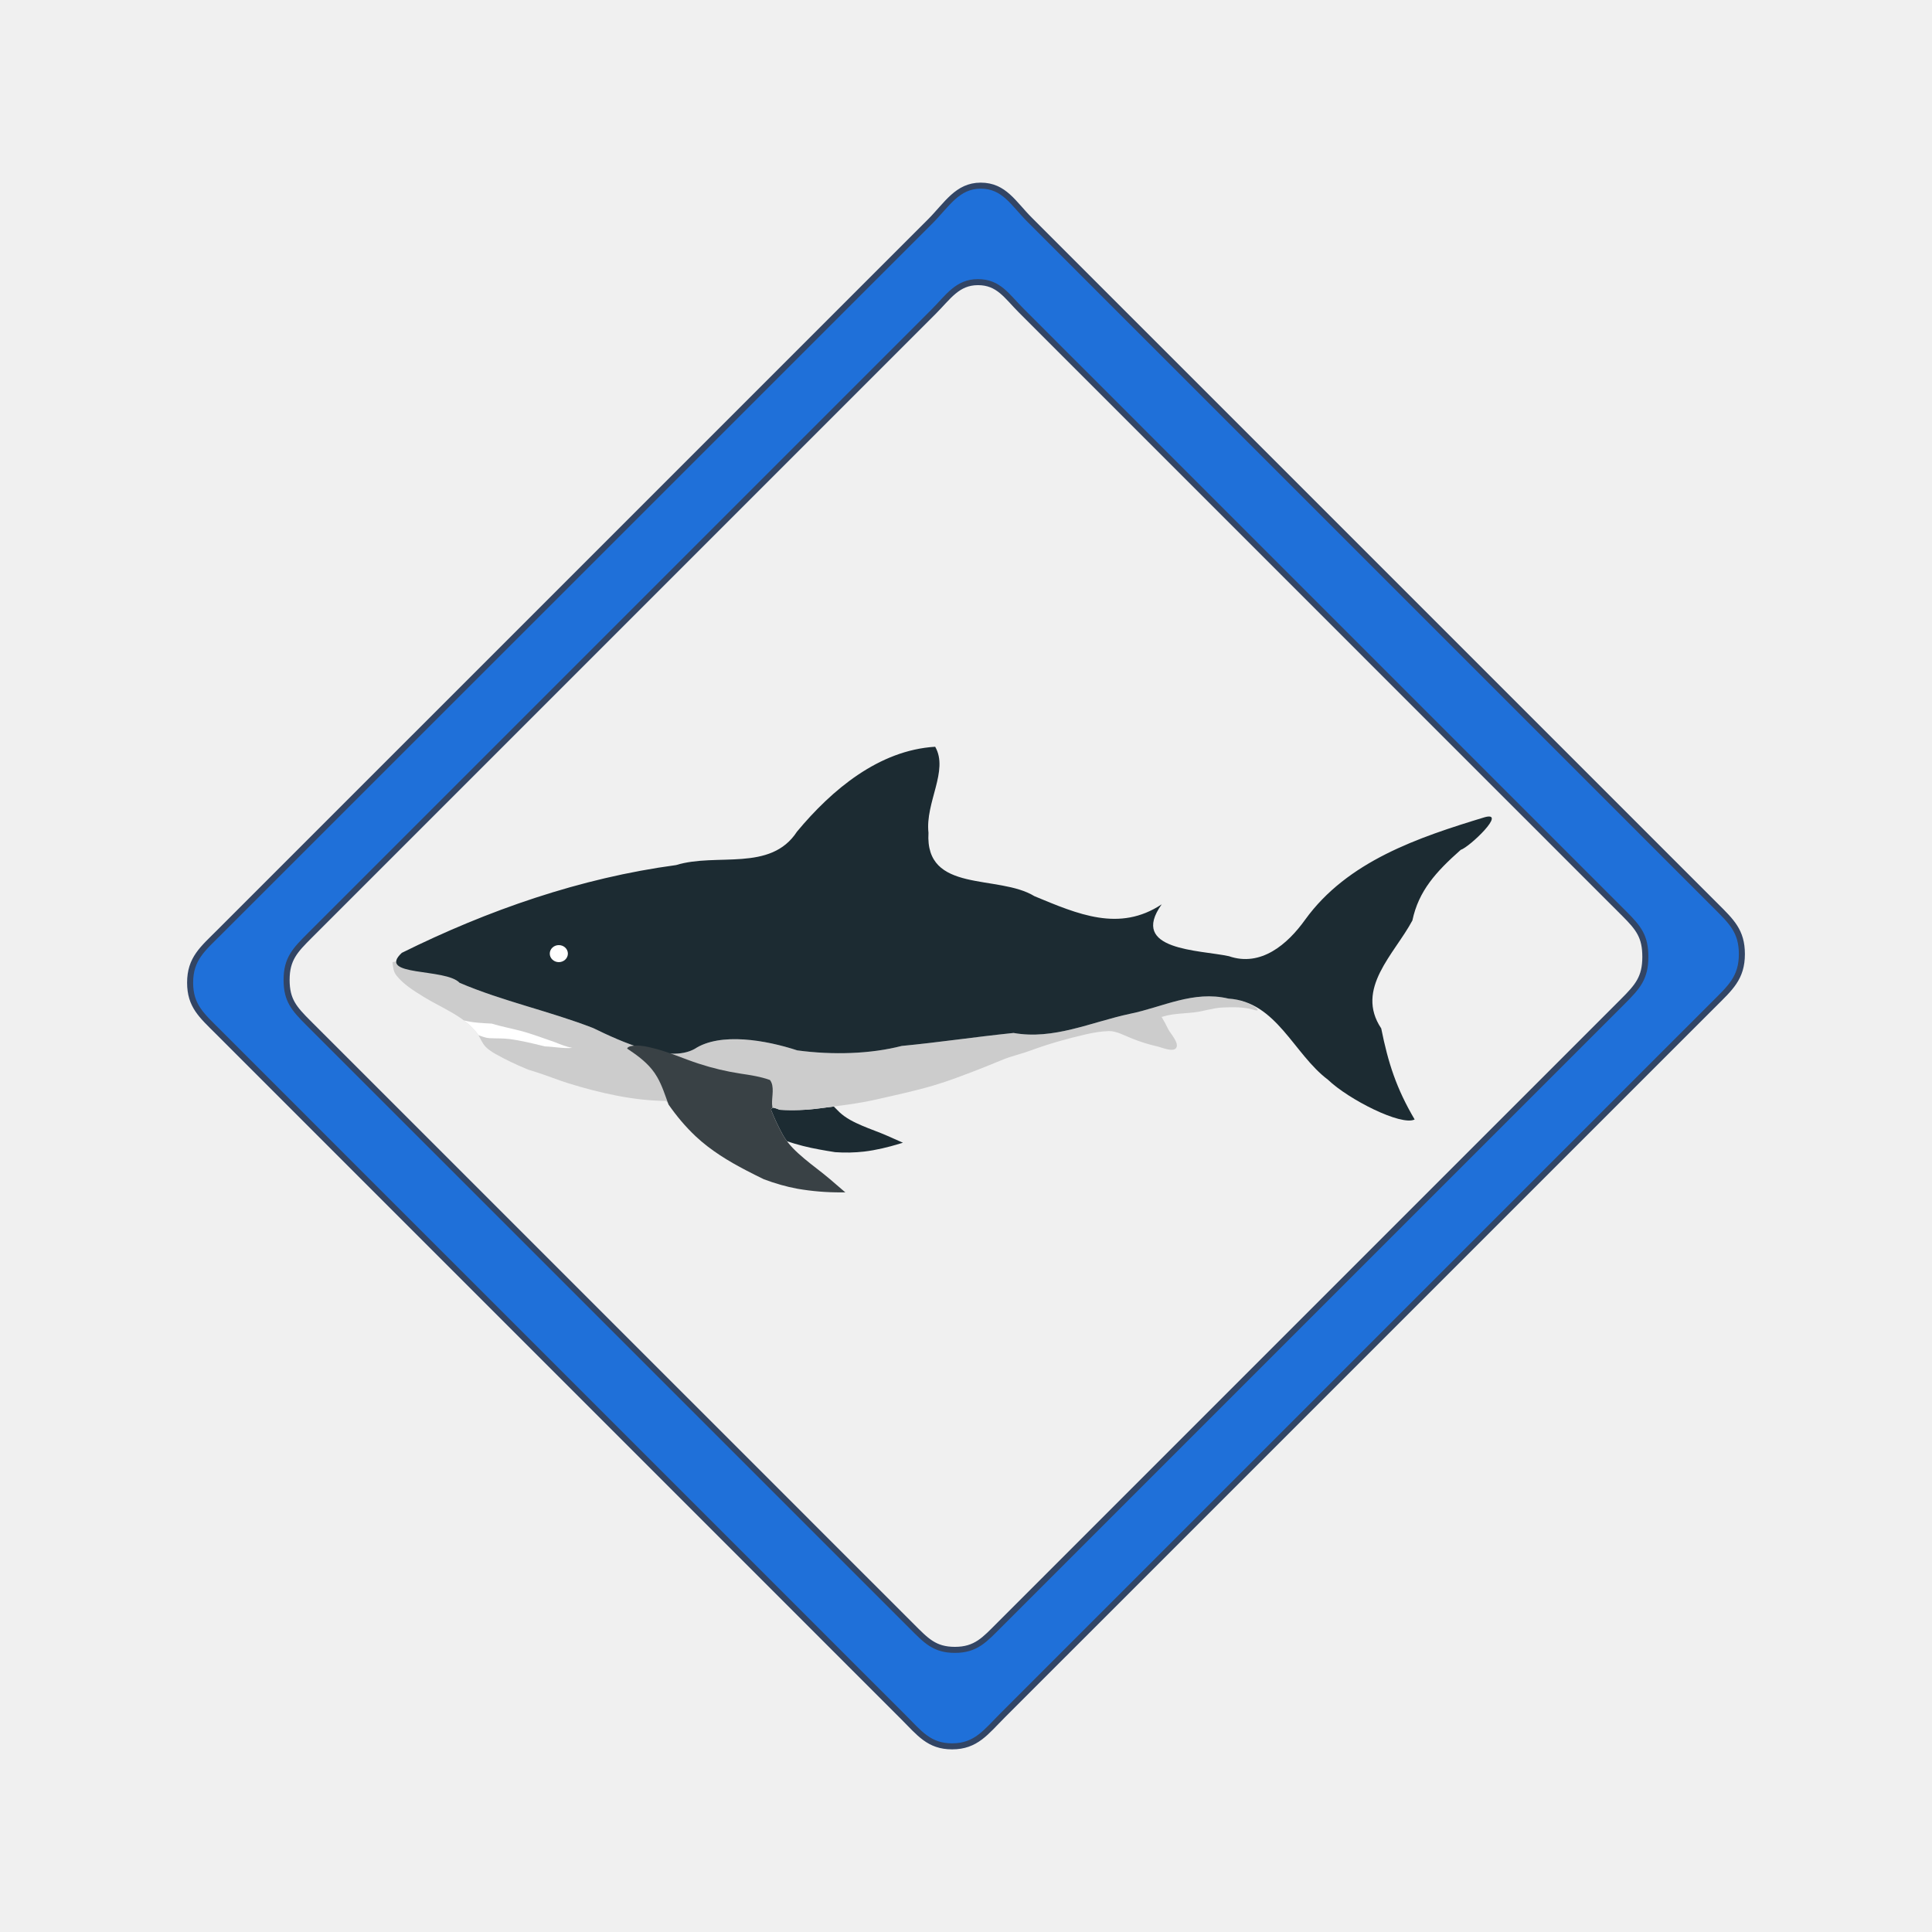
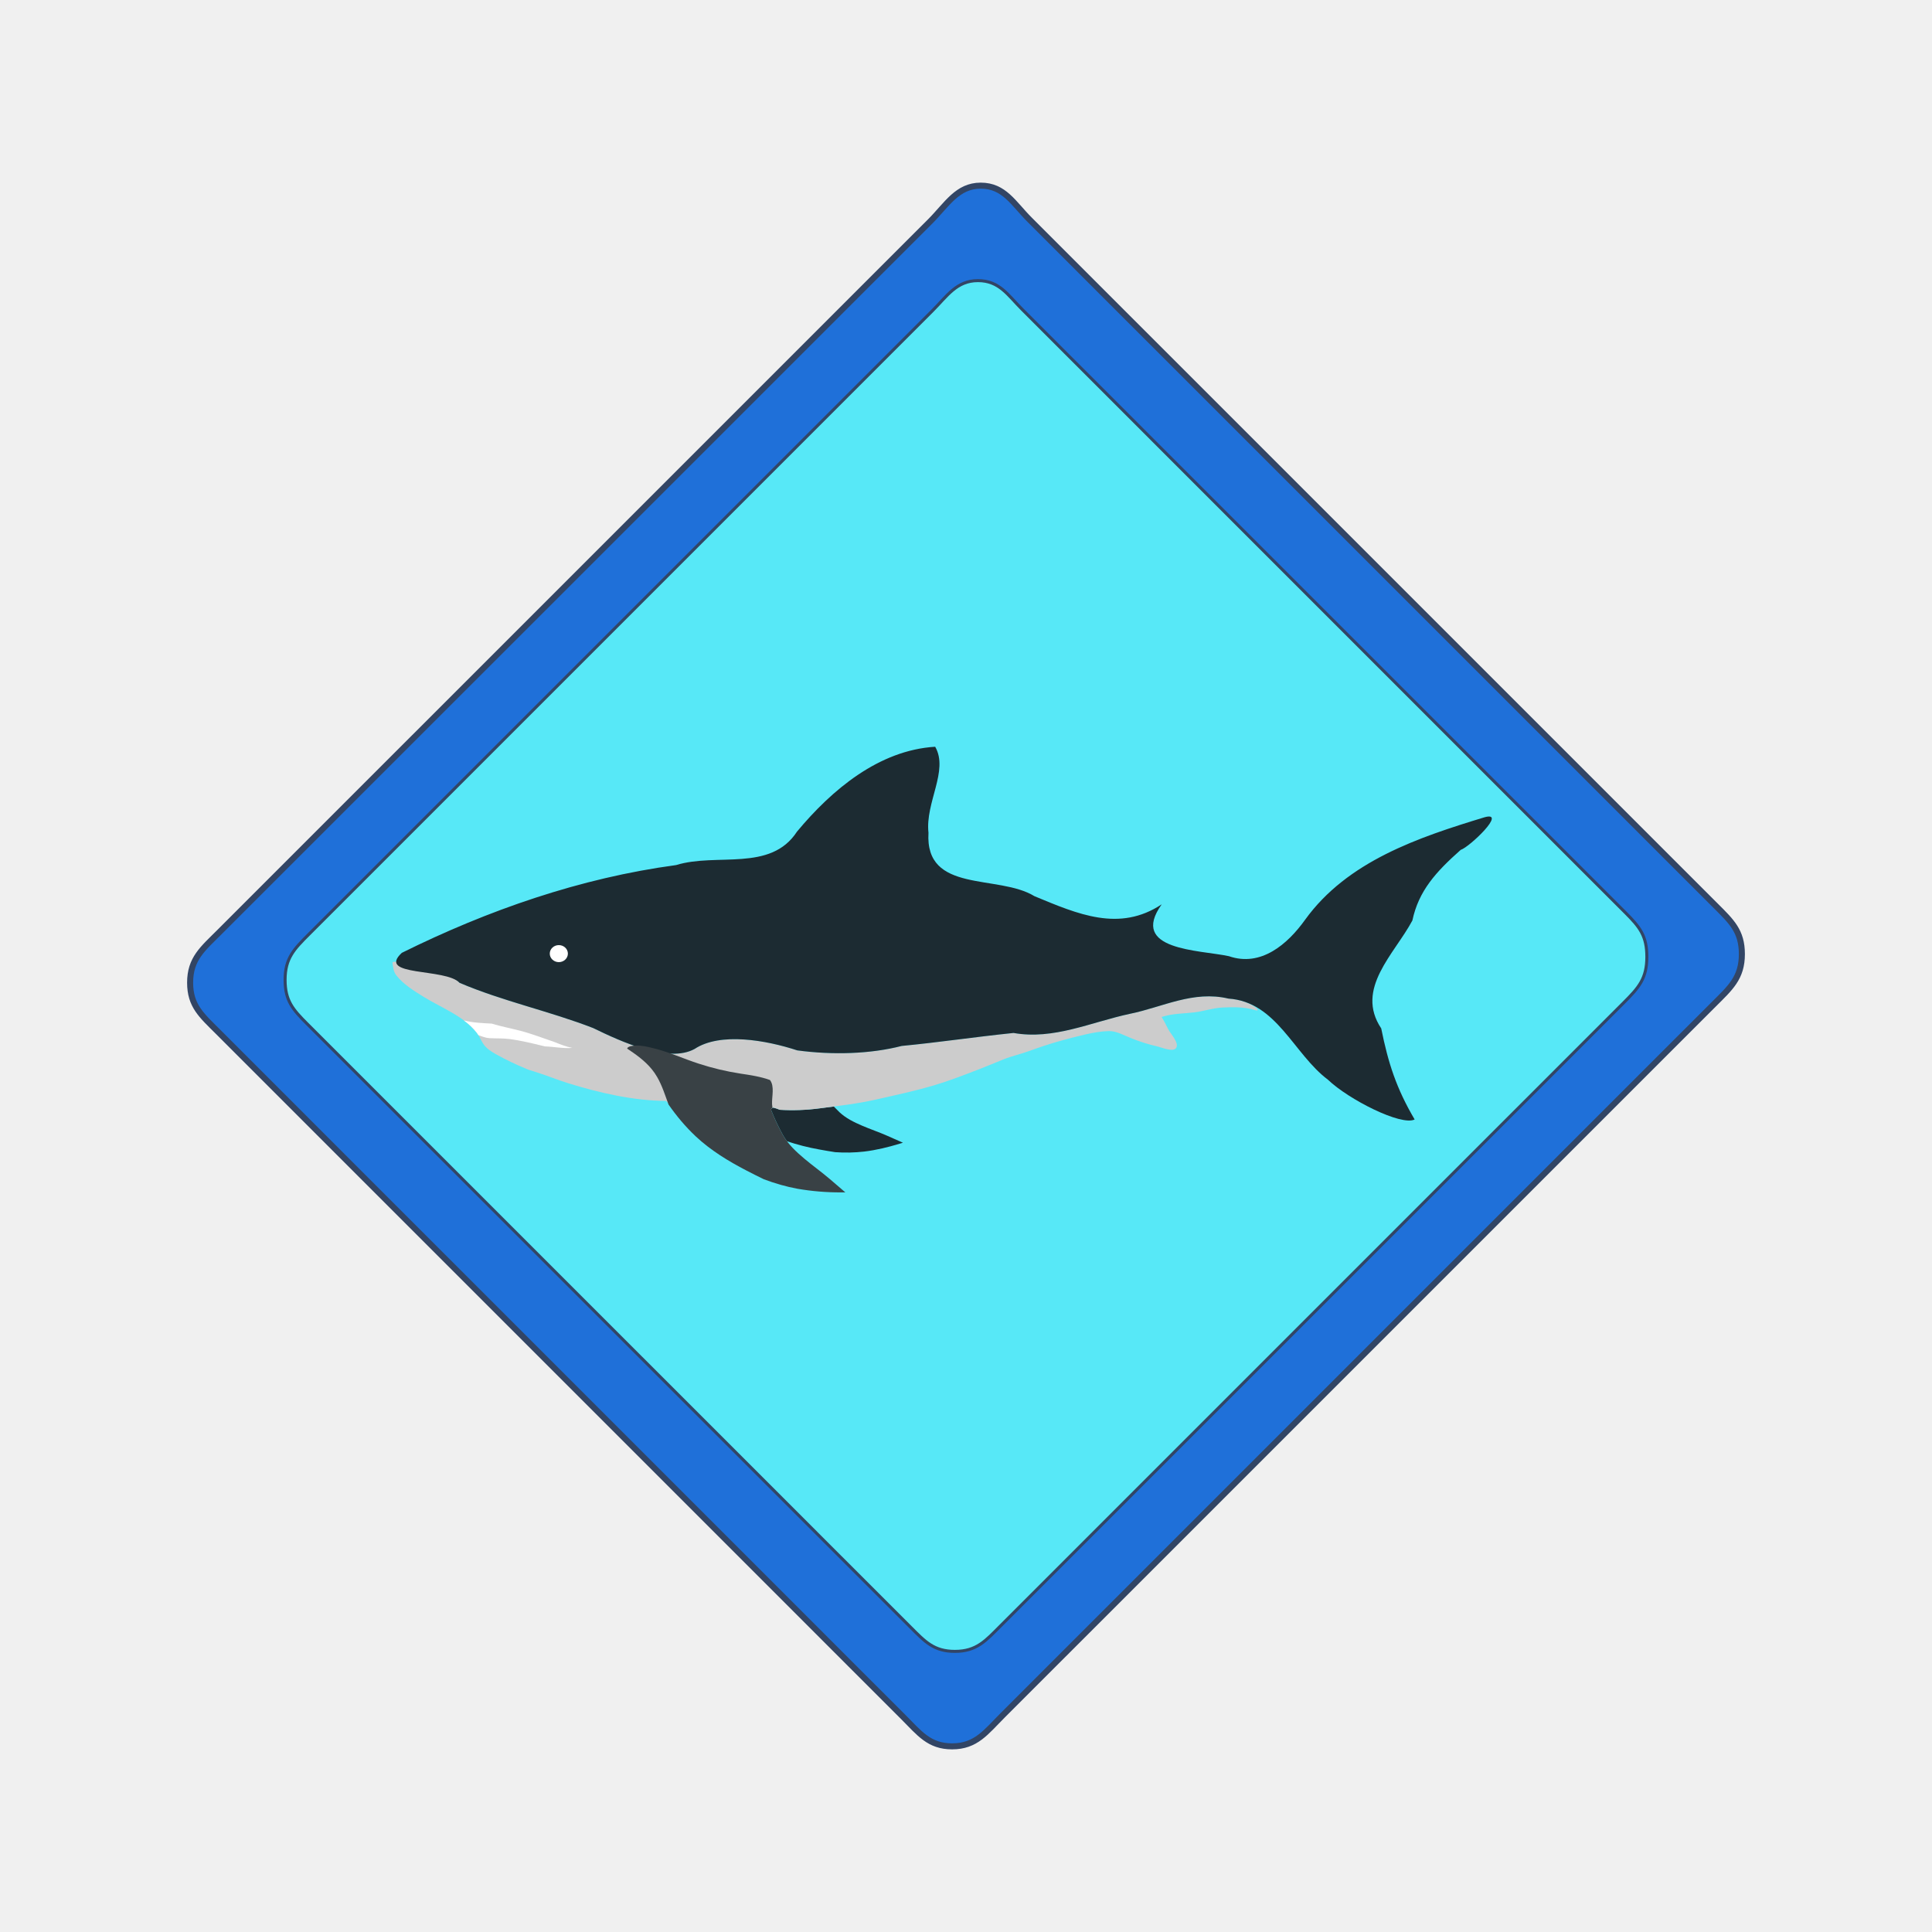
<svg xmlns="http://www.w3.org/2000/svg" xml:space="preserve" fill-rule="evenodd" clip-rule="evenodd" viewBox="0 0 64 64">
-   <g id="grey">
-     <path fill="#1c2b32" d="M25.588 36.699a.065.065 0 0 1 .035-.006c.072.017.14.043.207.07.437.026.883.011 1.308-.046l.483-.062c.061.064.123.127.187.188.215.201.478.329.744.444.279.12.566.216.844.339.172.076.343.153.515.228l-.104.031c-.385.118-.78.214-1.18.262a5.223 5.223 0 0 1-.961.02c-.177-.026-.353-.058-.53-.09a7.49 7.49 0 0 1-1.065-.271 1.941 1.941 0 0 1-.128-.192 7.109 7.109 0 0 1-.398-.842c-.011-.027.015-.059.043-.073Z" />
-     <path fill="#ccc" d="M40.695 33.08c.737.048 1.177.474.867.379-.345-.106-.706-.1-1.062-.084-.324.015-.618.123-.936.161-.327.039-.657.036-.977.122l-.107.03c.079.13.151.265.22.408.067.137.383.466.256.626-.109.139-.489-.031-.63-.061a5.453 5.453 0 0 1-.837-.263c-.232-.089-.504-.249-.757-.242-.25.007-.509.05-.752.106-.631.144-1.244.317-1.852.542-.291.108-.599.174-.886.289-.284.115-.565.233-.85.343-.485.186-.962.373-1.462.52-.623.184-1.261.32-1.894.464-.632.144-1.258.213-1.898.297a6.864 6.864 0 0 1-1.308.046 1.44 1.44 0 0 0-.207-.07c-.035-.008-.094.041-.078.079.119.287-3.193.126-3.481-.302-1.093-.009-2.2-.266-3.227-.582-.379-.117-.745-.271-1.123-.387a50.125 50.125 0 0 1-.202-.063l-.078-.032a9.247 9.247 0 0 1-1.013-.488c-.159-.091-.309-.186-.412-.34-.08-.118-.125-.25-.213-.364-.431-.556-1.178-.831-1.76-1.191-.323-.2-.671-.412-.908-.714-.098-.125-.107-.278-.128-.425.063-.125 1.767.177 2.225.674 1.436.612 2.975.935 4.423 1.497.948.462 2.496 1.168 3.361.693.851-.562 2.371-.291 3.401.047 1.179.159 2.425.12 3.461-.147 1.234-.118 2.346-.289 3.704-.43 1.328.237 2.568-.36 3.864-.636 1.083-.222 2.091-.778 3.256-.502Z" />
-     <path fill="#1c2b32" fill-rule="nonzero" d="M49.178 27.073c-2.191.666-4.544 1.454-5.944 3.394-.582.813-1.464 1.574-2.524 1.208-.971-.211-3.321-.183-2.227-1.718-1.403.93-2.778.326-4.214-.269-1.202-.739-3.633-.077-3.512-2.101-.112-1.005.677-2.057.222-2.85-1.865.114-3.422 1.423-4.577 2.811-.879 1.35-2.658.692-4.006 1.109-3.168.426-6.234 1.494-9.085 2.907-.854.793 1.456.497 1.914.994 1.436.612 2.975.935 4.423 1.497.948.462 2.496 1.168 3.361.693.851-.562 2.371-.291 3.401.047 1.179.159 2.425.12 3.461-.147 1.234-.118 2.346-.289 3.704-.43 1.328.237 2.568-.36 3.864-.636 1.083-.222 2.091-.778 3.256-.502 1.596.105 2.16 1.837 3.295 2.687.682.655 2.428 1.539 2.872 1.317-.602-1.023-.875-1.86-1.107-3.016-.878-1.317.438-2.462 1.032-3.576.208-.984.782-1.612 1.601-2.339.295-.094 1.548-1.293.79-1.08Z" />
-     <path fill="#394145" fill-rule="nonzero" d="M26.641 38.379c-.266-.225-.522-.462-.698-.765a7.109 7.109 0 0 1-.398-.842c-.011-.026.015-.058.043-.072a1.29 1.29 0 0 1-.013-.125c-.011-.246.091-.59-.069-.798-.309-.112-.637-.162-.968-.211a8.67 8.67 0 0 1-1.392-.331c-.498-.161-.977-.383-1.487-.508-.192-.048-.4-.1-.599-.092-.079.004-.262.017-.286.1.303.202.59.407.816.683.068.083.129.171.184.268.164.286.259.598.372.903.266.381.555.729.907 1.06.485.455 1.082.82 1.672 1.125.191.099.383.197.578.29.364.137.737.246 1.115.315a8.24 8.24 0 0 0 1.454.12l.132.001c-.172-.145-.342-.293-.512-.44-.277-.237-.573-.446-.851-.681Z" />
-   </g>
  <g id="blue">
    <path fill="#1f70d9" fill-rule="nonzero" stroke="#324565" stroke-width="0.2px" d="M32.488 6.15c-.778 0-1.12.63-1.68 1.191l-1.681 1.68-10.085 10.085-6.724 6.723-5.042 5.042c-.56.56-.978.888-.978 1.681 0 .764.378 1.081.919 1.621l4.864 4.865 6.487 6.486 8.108 8.108 1.621 1.622 1.622 1.621c.54.541.857.975 1.621.975.793 0 1.121-.474 1.681-1.034l1.681-1.681 1.681-1.68 18.489-18.489 1.681-1.68c.56-.56.949-.889.949-1.681 0-.764-.349-1.081-.89-1.622l-1.622-1.621-1.621-1.622-14.594-14.594-1.622-1.621-3.243-3.244c-.541-.54-.843-1.131-1.622-1.131Zm-.092 3.196c.685 0 .952.461 1.428.937l1.427 1.428 1.428 1.427 1.427 1.428 5.71 5.71 5.71 5.711 1.428 1.427 1.427 1.428 1.428 1.427c.476.476.695.755.695 1.428 0 .695-.251.983-.743 1.475l-2.95 2.951-1.476 1.475L37.533 49.4l-2.95 2.951-1.476 1.475c-.491.492-.779.828-1.475.828-.673 0-.952-.305-1.427-.78l-2.856-2.855-1.427-1.428-5.711-5.71-5.71-5.71-4.283-4.282c-.476-.476-.724-.755-.724-1.428 0-.695.28-.983.772-1.475l20.655-20.655c.492-.492.791-.985 1.475-.985Z" />
+     <path fill="#57e8f7" d="M32.396 9.346c.685 0 .952.461 1.428.937l1.427 1.428 1.428 1.427 1.427 1.428 5.71 5.71 5.71 5.711 1.428 1.427 1.427 1.428 1.428 1.427c.476.476.695.755.695 1.428 0 .695-.251.983-.743 1.475l-2.95 2.951-1.476 1.475L37.533 49.4l-2.95 2.951-1.476 1.475c-.491.492-.779.828-1.475.828-.673 0-.952-.305-1.427-.78l-2.856-2.855-1.427-1.428-5.711-5.71-5.71-5.71-4.283-4.282c-.476-.476-.724-.755-.724-1.428 0-.695.28-.983.772-1.475l20.655-20.655c.492-.492.791-.985 1.475-.985Z" />
+   </g>
+   <g id="grey">
+     <path fill="#1c2b32" d="M25.588 36.699a.07.07 0 0 1 .035-.006c.072.017.14.043.207.07.437.026.883.011 1.308-.046l.483-.062c.061.064.123.127.187.188.215.201.478.329.744.444.279.12.566.216.844.339.172.076.343.153.515.228l-.104.031c-.385.118-.78.214-1.18.262a5.23 5.23 0 0 1-.961.02c-.177-.026-.353-.058-.53-.09a7.52 7.52 0 0 1-1.065-.271 2.066 2.066 0 0 1-.128-.192 7.109 7.109 0 0 1-.398-.842c-.011-.027.015-.059.043-.073Z" />
+     <path fill="#ccc" d="M40.695 33.08c.737.048 1.177.474.867.379-.345-.106-.706-.1-1.062-.084-.324.015-.618.123-.936.161-.327.039-.657.036-.977.122l-.107.03c.079.13.151.265.22.408.067.137.383.466.256.626-.109.139-.489-.031-.63-.061a5.419 5.419 0 0 1-.837-.263c-.232-.089-.504-.249-.757-.242-.25.007-.509.05-.752.106-.631.144-1.244.317-1.852.542-.291.108-.599.174-.886.289-.284.115-.565.233-.85.343-.485.186-.962.373-1.462.52-.623.184-1.261.32-1.894.464-.632.144-1.258.213-1.898.297a6.893 6.893 0 0 1-1.308.046 1.362 1.362 0 0 0-.207-.07c-.035-.008-.094.041-.078.079.119.287-3.193.126-3.481-.302-1.093-.009-2.2-.266-3.227-.582-.379-.117-.745-.271-1.123-.387l-.202-.063-.078-.032a9.247 9.247 0 0 1-1.013-.488c-.159-.091-.309-.186-.412-.34-.08-.118-.125-.25-.213-.364-.431-.556-1.178-.831-1.76-1.191-.323-.2-.671-.412-.908-.714-.098-.125-.107-.278-.128-.425.063-.125 1.767.177 2.225.674 1.436.612 2.975.935 4.423 1.497.948.462 2.496 1.168 3.361.693.851-.562 2.371-.291 3.401.047 1.179.159 2.425.12 3.461-.147 1.234-.118 2.346-.289 3.704-.43 1.328.237 2.568-.36 3.864-.636 1.083-.222 2.091-.778 3.256-.502Z" />
+     <path fill="#1c2b32" fill-rule="nonzero" d="M49.178 27.073c-2.191.666-4.544 1.454-5.944 3.394-.582.813-1.464 1.574-2.524 1.208-.971-.211-3.321-.183-2.227-1.718-1.403.93-2.778.326-4.214-.269-1.202-.739-3.633-.077-3.512-2.101-.112-1.005.677-2.057.222-2.85-1.865.114-3.422 1.423-4.577 2.811-.879 1.35-2.658.692-4.006 1.109-3.168.426-6.234 1.494-9.085 2.907-.854.793 1.456.497 1.914.994 1.436.612 2.975.935 4.423 1.497.948.462 2.496 1.168 3.361.693.851-.562 2.371-.291 3.401.047 1.179.159 2.425.12 3.461-.147 1.234-.118 2.346-.289 3.704-.43 1.328.237 2.568-.36 3.864-.636 1.083-.222 2.091-.778 3.256-.502 1.596.105 2.16 1.837 3.295 2.687.682.655 2.428 1.539 2.872 1.317-.602-1.023-.875-1.86-1.107-3.016-.878-1.317.438-2.462 1.032-3.576.208-.984.782-1.612 1.601-2.339.295-.094 1.548-1.293.79-1.08Z" />
+     <path fill="#394145" fill-rule="nonzero" d="M26.641 38.379c-.266-.225-.522-.462-.698-.765a7.109 7.109 0 0 1-.398-.842c-.011-.026.015-.058.043-.072a1.29 1.29 0 0 1-.013-.125c-.011-.246.091-.59-.069-.798-.309-.112-.637-.162-.968-.211a8.752 8.752 0 0 1-1.392-.331c-.498-.161-.977-.383-1.487-.508-.192-.048-.4-.1-.599-.092-.079.004-.262.017-.286.1.303.202.59.407.816.683.068.083.129.171.184.268.164.286.259.598.372.903.266.381.555.729.907 1.06.485.455 1.082.82 1.672 1.125.191.099.383.197.578.29.364.137.737.246 1.115.315.48.083.967.123 1.454.12l.132.001c-.172-.145-.342-.293-.512-.44-.277-.237-.573-.446-.851-.681Z" />
  </g>
  <g id="white">
-     <path fill="#fff" d="M18.386 34.525c.185.077.377.15.571.188-.296.026-.598-.039-.899-.049l-.066-.015c-.373-.09-.745-.183-1.126-.231-.213-.026-.431-.016-.644-.027-.136-.007-.253-.057-.375-.101a.72.72 0 0 0-.051-.076 2.218 2.218 0 0 0-.431-.412c.292.077.615.09.92.106.312.094.633.156.949.237.391.102.769.251 1.152.38Zm.126-3.217c.165 0 .3.126.3.282 0 .155-.135.282-.3.282-.166 0-.3-.127-.3-.282 0-.156.134-.282.3-.282Z" />
+     <path fill="#fff" d="M18.386 34.525c.185.077.377.15.571.188-.296.026-.598-.039-.899-.049l-.066-.015c-.373-.09-.745-.183-1.126-.231-.213-.026-.431-.016-.644-.027-.136-.007-.253-.057-.375-.101a.63.63 0 0 0-.051-.076 2.187 2.187 0 0 0-.431-.412c.292.077.615.09.92.106.312.094.633.156.949.237.391.102.769.251 1.152.38Zm.126-3.217c.165 0 .3.126.3.282 0 .155-.135.282-.3.282-.166 0-.3-.127-.3-.282 0-.156.134-.282.3-.282Z" />
  </g>
</svg>
